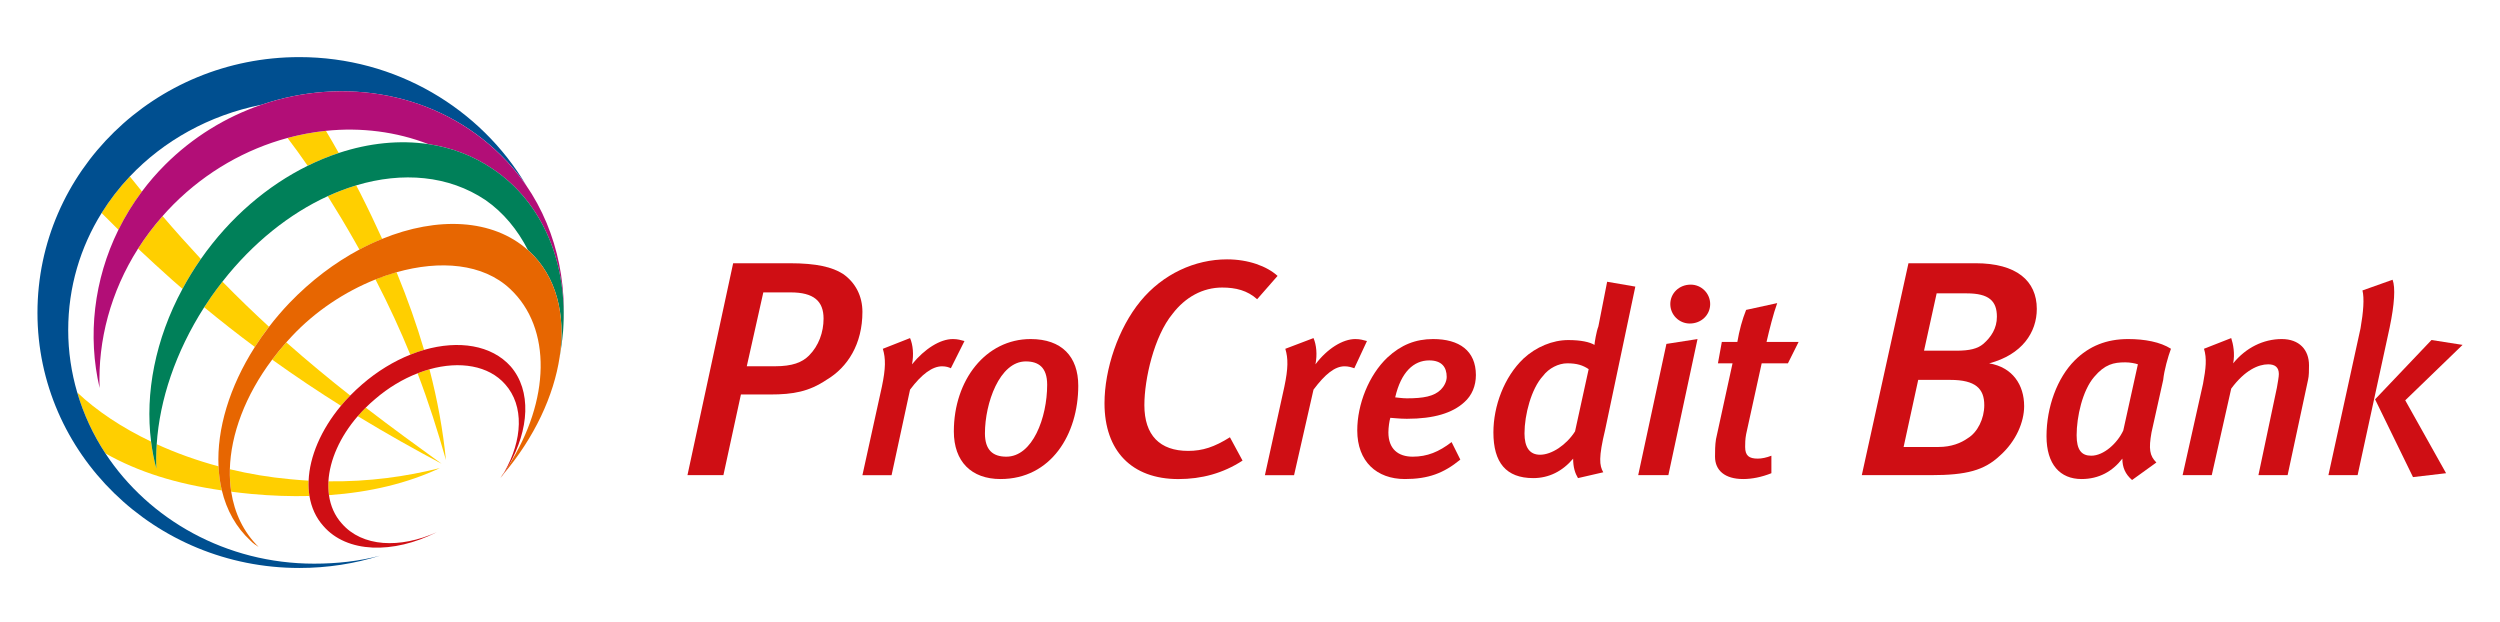
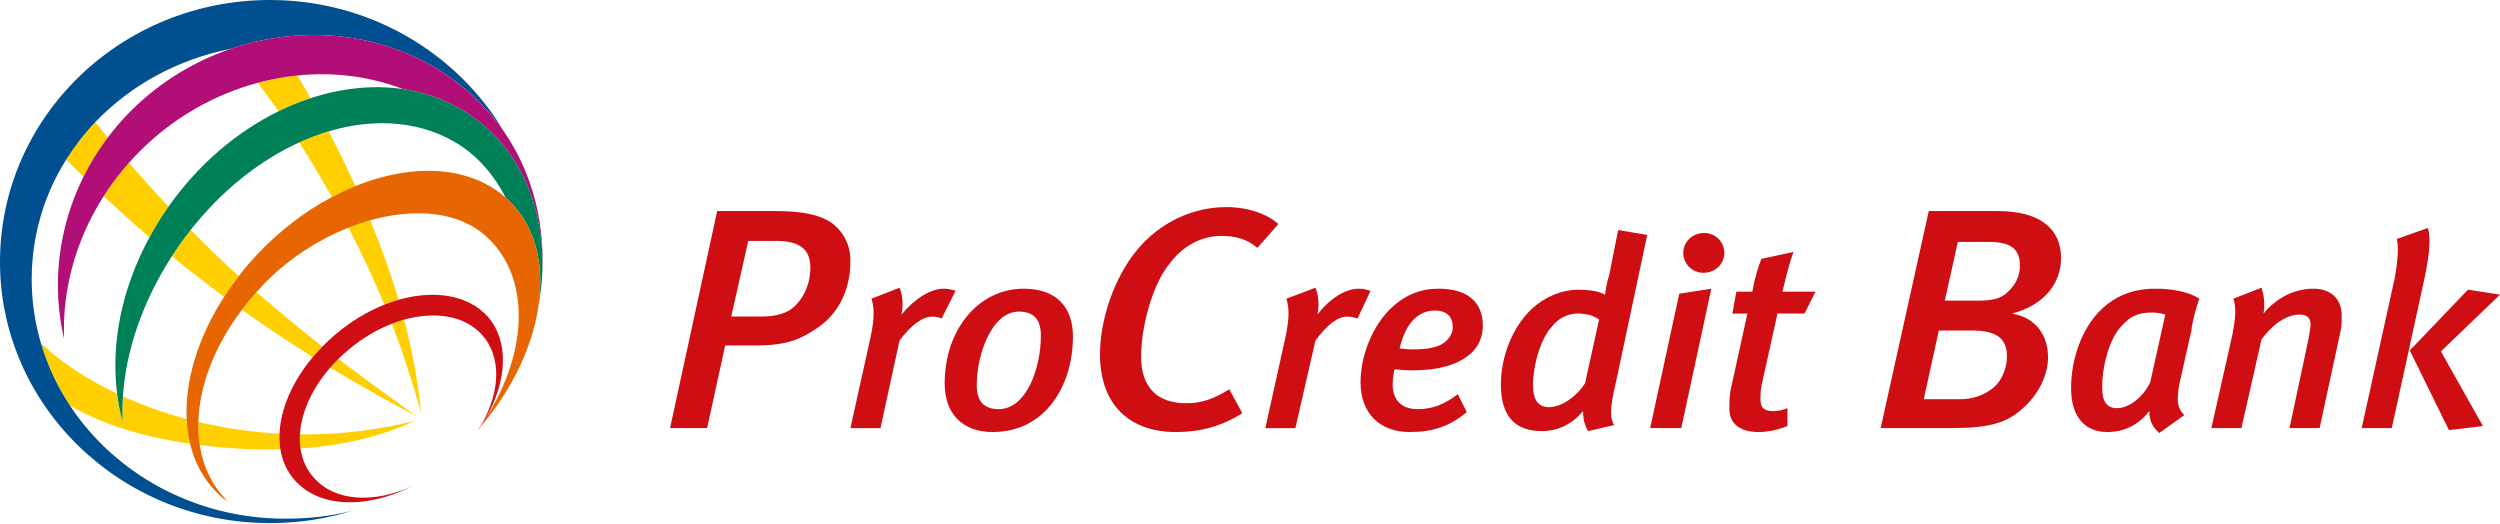
- <svg xmlns="http://www.w3.org/2000/svg" version="1.1" id="Layer_1" x="0px" y="0px" viewBox="0 0 644 160" style="enable-background:new 0 0 644 160;" xml:space="preserve">
-   <style type="text/css">
+ <svg xmlns="http://www.w3.org/2000/svg" version="1.1" id="Layer_1" x="0px" y="0px" viewBox="0 0 737.379 154.289" xml:space="preserve" width="737.379" height="154.289">
+   <defs id="defs111" />
+   <style type="text/css" id="style2">
	.st0{fill:none;}
	.st1{fill-rule:evenodd;clip-rule:evenodd;fill:#FFCF00;}
	.st2{fill-rule:evenodd;clip-rule:evenodd;fill:#004F90;}
	.st3{fill-rule:evenodd;clip-rule:evenodd;fill:#B20E77;}
	.st4{fill-rule:evenodd;clip-rule:evenodd;fill:#008059;}
	.st5{fill-rule:evenodd;clip-rule:evenodd;fill:#E76601;}
	.st6{fill-rule:evenodd;clip-rule:evenodd;fill:#CF0E14;}
	.st7{fill:#CF0E14;}
</style>
-   <g>
-     <path class="st0" d="M93.29,98.99c3.9-3.38,8.15-5.94,12.4-7.64c-2.51-6.19-5.45-12.58-8.97-19.38   c-7.88,3.15-15.52,8.21-21.53,14.63c-0.49,0.52-0.97,1.05-1.44,1.57c5.6,4.96,11.11,9.49,16.46,13.7   C91.18,100.9,92.2,99.93,93.29,98.99z" />
-     <path class="st0" d="M368.16,92.85c-4.01,0-7.26,3-8.76,9.52c0.25,0,1.75,0.25,3,0.25c4.26,0,7.01-0.5,8.77-2.25   c0.75-0.75,1.5-2,1.5-3.26C372.67,94.6,371.42,92.85,368.16,92.85z" />
-     <path class="st0" d="M125.04,51.53c-9.46-6.33-21.34-7.35-33.28-3.77c0.35,0.67,0.7,1.34,1.06,2.03c2.04,4.03,3.9,7.93,5.63,11.75   c14.24-5.8,28.49-5.18,37.56,2.91C133.34,59.2,129.67,54.74,125.04,51.53z" />
-     <path class="st0" d="M203.63,75.32h-7.01l-4.26,19.03h7.26c4.51,0,7.01-1,8.76-2.75c2.51-2.5,3.76-6.01,3.76-9.52   C212.15,77.57,209.64,75.32,203.63,75.32z" />
-     <path class="st0" d="M264.24,93.1c-6.76,0-10.52,10.77-10.52,18.53c0,4.26,2,6.01,5.51,6.01c6.76,0,10.52-10.02,10.52-18.53   C269.75,94.6,267.49,93.1,264.24,93.1z" />
-     <path class="st0" d="M79.49,123.81c0.26-6.17,3.16-13.09,8.33-19.28c-5.73-3.59-11.66-7.54-17.72-11.89   c-6.94,9.24-10.66,19.24-10.89,28.25c5,1.2,10.2,2.07,15.5,2.56C76.33,123.6,77.92,123.72,79.49,123.81z" />
-     <path class="st0" d="M131.55,94.39c5.41,6.27,4.8,16.24-0.53,25.55c10.66-16.71,11.27-35.41,0.37-45.56   c-6.96-6.54-18.02-7.44-29.23-4.27c2.86,6.97,5.2,13.61,7.08,20.01C118.13,87.57,126.62,88.86,131.55,94.39z" />
-     <path class="st0" d="M42.5,42.48c7.18-7.18,15.7-12.34,24.72-15.45c0-0.01-0.01-0.01-0.01-0.02c-13.31,2.68-25.05,9.25-33.76,18.45   c1.02,1.29,2.06,2.58,3.12,3.87C38.35,46.94,40.33,44.65,42.5,42.48z" />
-     <path class="st0" d="M110.39,37.13c-8.3-3.22-17.36-4.35-26.42-3.43c1.1,1.84,2.19,3.73,3.3,5.71   C95.04,36.85,102.95,36.02,110.39,37.13z" />
-     <path class="st0" d="M40.36,114.42c4.94,2.26,10.3,4.19,15.93,5.71c-0.44-9.55,2.8-20.48,9.36-30.75c-4.3-3.2-8.66-6.6-13.05-10.23   C45.21,90.7,41.12,103,40.36,114.42z" />
-     <path class="st0" d="M84.43,50.53C74.67,55,65.19,62.48,57.3,72.55c4.02,4.11,8.03,7.98,12,11.62c1.61-2.1,3.37-4.15,5.26-6.14   c5.55-5.77,11.71-10.39,18.02-13.76c-0.39-0.71-0.78-1.4-1.19-2.12C89.04,58.03,86.73,54.18,84.43,50.53z" />
-     <path class="st0" d="M79.26,42.7c-1.71-2.48-3.44-4.86-5.18-7.16c-10.63,2.87-20.85,8.58-29.36,17.1c-0.99,0.99-1.92,2-2.83,3.03   c3.15,3.68,6.45,7.36,9.86,11.04C59.27,55.94,68.95,47.78,79.26,42.7z" />
-     <path class="st0" d="M47,74.41c-0.92-0.8-1.84-1.58-2.76-2.4c-2.97-2.65-5.86-5.3-8.67-7.95c-7.05,11.09-10.37,23.66-9.9,35.89   c-3.13-13.4-1.48-27.89,4.84-40.74c-1.47-1.44-2.92-2.88-4.34-4.32c-5.46,8.78-8.6,19.06-8.6,30.14c0,5.56,0.82,10.94,2.31,16.06   c5.02,4.75,11.52,9.08,19.03,12.67C37.33,101.33,39.97,87.42,47,74.41z" />
-     <path class="st0" d="M539.45,97.11c-3,3.51-4.51,10.27-4.51,15.03c0,3.76,1.25,5.26,3.76,5.26c3.25,0,6.76-3.25,8.26-6.51   l3.76-17.03c-0.75-0.25-2-0.5-3.26-0.5C544.46,93.35,542.2,93.85,539.45,97.11z" />
-     <path class="st0" d="M506.64,75.57h-7.76l-3.25,14.77h8.26c3.51,0,5.51-0.5,7.01-1.75c2-1.75,3.51-4.01,3.51-7.01   C514.41,77.57,512.41,75.57,506.64,75.57z" />
-     <path class="st0" d="M502.39,97.86h-8.26l-3.76,17.28h9.02c3.25,0,5.76-1,7.51-2.26c2.5-1.5,4.25-5.01,4.25-8.51   C511.15,100.11,508.9,97.86,502.39,97.86z" />
-     <path class="st0" d="M397.46,96.86c-3,3.26-4.76,10.02-4.76,14.78c0,3.51,1.25,5.51,4.01,5.51c3,0,6.76-2.5,9.01-6.01l3.51-16.03   c-1.5-1-3-1.5-5.51-1.5C401.47,93.6,398.97,94.85,397.46,96.86z" />
-     <path class="st1" d="M40.36,114.42c-0.14,2.14-0.18,4.25-0.09,6.32c-0.61-2.26-1.06-4.6-1.36-6.99   c-7.51-3.58-14.01-7.92-19.03-12.67c1.64,5.61,4.11,10.89,7.28,15.72c8.54,4.81,18.17,7.81,29.99,9.53   c-0.48-1.98-0.76-4.06-0.86-6.2C50.66,118.61,45.3,116.68,40.36,114.42z" />
-     <path class="st1" d="M84.74,127.55c10.68-0.76,20.28-3.08,28.56-6.97c-8.75,2.19-18.25,3.53-28.7,3.41   C84.52,125.21,84.57,126.4,84.74,127.55z" />
-     <path class="st1" d="M79.49,123.81c-1.57-0.09-3.16-0.21-4.77-0.37c-5.31-0.48-10.5-1.36-15.5-2.56c-0.05,1.98,0.06,3.92,0.35,5.78   c1.68,0.22,3.39,0.41,5.16,0.58c5.18,0.48,10.18,0.65,14.99,0.53C79.5,126.5,79.43,125.17,79.49,123.81z" />
-     <path class="st1" d="M30.51,59.2c1.69-3.43,3.71-6.73,6.06-9.87c-1.06-1.29-2.1-2.58-3.12-3.87c-2.74,2.89-5.18,6.04-7.27,9.42   C27.59,56.32,29.04,57.76,30.51,59.2z" />
-     <path class="st1" d="M47,74.41c1.4-2.59,2.95-5.14,4.7-7.64c0.01-0.02,0.03-0.04,0.04-0.06c-3.41-3.67-6.71-7.36-9.86-11.04   c-2.36,2.67-4.47,5.48-6.31,8.38c2.82,2.65,5.7,5.3,8.67,7.95C45.16,72.82,46.08,73.61,47,74.41z" />
-     <path class="st1" d="M57.3,72.55c-0.99,1.26-1.96,2.55-2.9,3.9c-0.62,0.89-1.22,1.8-1.8,2.7c4.39,3.63,8.75,7.03,13.05,10.23   c1.12-1.76,2.33-3.5,3.65-5.2C65.33,80.53,61.32,76.66,57.3,72.55z" />
-     <path class="st1" d="M90.21,101.89c-5.35-4.21-10.86-8.75-16.46-13.7c-1.3,1.46-2.51,2.95-3.64,4.45   c6.06,4.35,11.99,8.29,17.72,11.89C88.57,103.63,89.37,102.75,90.21,101.89z" />
-     <path class="st1" d="M113.77,119.47c-6.13-4.43-12.7-9.2-19.56-14.47c-0.73,0.72-1.41,1.45-2.06,2.2   C99.81,111.86,107.08,115.91,113.77,119.47z" />
-     <path class="st1" d="M67.36,26.98c-0.05,0.01-0.11,0.02-0.16,0.03c0,0.01,0.01,0.01,0.01,0.02C67.26,27.01,67.31,26.99,67.36,26.98   z" />
-     <path class="st1" d="M109.24,90.13c-1.88-6.4-4.22-13.04-7.08-20.01c-1.82,0.51-3.63,1.13-5.44,1.86   c3.52,6.8,6.45,13.19,8.97,19.38C106.88,90.88,108.06,90.47,109.24,90.13z" />
-     <path class="st1" d="M91.76,47.76c-2.45,0.73-4.9,1.66-7.33,2.78c2.3,3.65,4.61,7.5,6.96,11.63c0.41,0.72,0.79,1.41,1.19,2.12   c1.95-1.04,3.91-1.95,5.87-2.75c-1.73-3.81-3.59-7.72-5.63-11.75C92.46,49.09,92.11,48.42,91.76,47.76z" />
-     <path class="st1" d="M87.26,39.41c-1.11-1.98-2.2-3.87-3.3-5.71c-3.31,0.34-6.62,0.96-9.89,1.84c1.75,2.3,3.47,4.68,5.18,7.16   C81.89,41.4,84.57,40.3,87.26,39.41z" />
-     <path class="st1" d="M114.88,118.52c-0.76-7.58-2.14-15.31-4.25-23.39c-1.02,0.28-2.04,0.64-3.06,1.04   C110.44,103.71,112.76,111.03,114.88,118.52z" />
-     <path class="st2" d="M17.57,85.02c0-11.09,3.14-21.36,8.6-30.14c2.1-3.37,4.53-6.53,7.27-9.42c8.71-9.2,20.44-15.77,33.76-18.45   c0.05-0.01,0.11-0.02,0.16-0.03c21.24-7.27,45.3-3.16,61.65,12.97c2.44,2.39,4.59,4.96,6.47,7.68   c-11.7-19.67-33.5-32.92-58.37-32.92c-37.3,0-67.46,29.53-67.46,65.88c0,36.19,30.16,65.72,67.46,65.72   c7.3,0,14.29-1.11,20.79-3.17c-5.4,1.43-11.11,2.06-16.98,2.06c-22.65,0-42.55-11.36-53.75-28.38c-3.18-4.83-5.64-10.11-7.28-15.72   C18.39,95.97,17.57,90.59,17.57,85.02z" />
-     <path class="st3" d="M67.36,26.98c-0.05,0.02-0.1,0.03-0.15,0.05c-9.02,3.11-17.53,8.27-24.72,15.45   c-2.17,2.17-4.14,4.46-5.93,6.85c-2.35,3.14-4.37,6.45-6.06,9.87c-6.33,12.85-7.98,27.35-4.84,40.74   c-0.47-12.23,2.85-24.8,9.9-35.89c1.85-2.91,3.95-5.71,6.31-8.38c0.91-1.03,1.85-2.04,2.83-3.03c8.52-8.52,18.74-14.23,29.36-17.1   c3.27-0.88,6.58-1.5,9.89-1.84c9.06-0.93,18.12,0.21,26.42,3.43c5.86,0.87,11.42,2.94,16.4,6.3c13.18,8.73,19.53,24.61,18.26,41.91   c0,0-0.25,2.56-0.57,4.77c2.32-14.74-0.46-30.11-9-42.48c-1.88-2.72-4.03-5.29-6.47-7.68C112.66,23.81,88.6,19.7,67.36,26.98z" />
-     <path class="st4" d="M126.79,43.43c-4.98-3.36-10.54-5.43-16.4-6.3c-7.44-1.11-15.35-0.29-23.12,2.28c-2.69,0.89-5.37,1.99-8,3.29   c-10.31,5.08-19.99,13.24-27.52,24.01c-0.01,0.02-0.03,0.04-0.04,0.06c-1.75,2.5-3.3,5.05-4.7,7.64   c-7.03,13.01-9.67,26.92-8.09,39.34c0.3,2.39,0.75,4.73,1.36,6.99c-0.09-2.07-0.06-4.18,0.09-6.32C41.12,103,45.21,90.7,52.6,79.15   c0.58-0.91,1.18-1.81,1.8-2.7c0.94-1.34,1.91-2.64,2.9-3.9C65.19,62.48,74.67,55,84.43,50.53c2.43-1.11,4.89-2.04,7.33-2.78   c11.94-3.58,23.82-2.56,33.28,3.77c4.63,3.21,8.3,7.67,10.97,12.91c0.1,0.09,0.21,0.17,0.3,0.26c7.01,6.44,9.49,16.36,7.87,27.22   c0.1-0.52,0.2-1.15,0.3-1.82c0.32-2.2,0.57-4.77,0.57-4.77C146.31,68.04,139.96,52.16,126.79,43.43z" />
-     <path class="st5" d="M128.85,123.12c0.18-0.21,0.36-0.43,0.54-0.64c0.18-0.29,0.36-0.58,0.52-0.87   C129.57,122.12,129.22,122.62,128.85,123.12z" />
-     <path class="st5" d="M136.31,64.7c-0.1-0.09-0.2-0.17-0.3-0.26c-9.07-8.1-23.32-8.72-37.56-2.91c-1.96,0.8-3.92,1.71-5.87,2.75   c-6.31,3.37-12.46,7.98-18.02,13.76c-1.9,1.99-3.65,4.04-5.26,6.14c-1.31,1.71-2.53,3.45-3.65,5.2   c-6.56,10.27-9.81,21.2-9.36,30.75c0.1,2.15,0.39,4.22,0.86,6.2c1.21,5.06,3.65,9.51,7.41,12.98c0.63,0.63,1.27,1.11,2.06,1.59   c-3.89-3.84-6.22-8.74-7.06-14.23c-0.29-1.87-0.4-3.8-0.35-5.78c0.24-9,3.96-19.01,10.89-28.25c1.13-1.51,2.34-2.99,3.64-4.45   c0.47-0.53,0.95-1.05,1.44-1.57c6-6.42,13.64-11.48,21.53-14.63c1.81-0.72,3.63-1.34,5.44-1.86c11.21-3.17,22.26-2.27,29.23,4.27   c10.89,10.15,10.28,28.84-0.37,45.56c-0.45,0.78-0.93,1.55-1.44,2.32c8.13-9.59,13.1-20.36,14.6-30.34   C145.8,81.07,143.33,71.15,136.31,64.7z" />
-     <path class="st6" d="M131.55,94.39c-4.93-5.52-13.42-6.82-22.3-4.26c-1.18,0.34-2.37,0.75-3.55,1.23c-4.25,1.7-8.5,4.26-12.4,7.64   c-1.09,0.93-2.11,1.9-3.08,2.89c-0.84,0.86-1.64,1.74-2.39,2.64c-5.17,6.2-8.08,13.12-8.33,19.28c-0.06,1.37,0.01,2.7,0.22,3.97   c0.47,2.92,1.65,5.56,3.58,7.72c6.04,6.98,17.94,7.3,29.21,1.59c-9.52,4.29-19.21,3.81-24.45-2.22c-1.84-2.04-2.92-4.55-3.32-7.32   c-0.16-1.15-0.21-2.34-0.14-3.56c0.32-5.44,2.95-11.47,7.56-16.79c0.65-0.75,1.34-1.48,2.06-2.2c0.76-0.75,1.56-1.49,2.41-2.2   c3.44-2.97,7.2-5.18,10.95-6.64c1.02-0.4,2.04-0.75,3.06-1.04c7.81-2.18,15.24-0.97,19.49,3.87c4.94,5.54,4.51,14.32-0.21,22.62   c-0.17,0.29-0.35,0.58-0.52,0.87c-0.13,0.21-0.25,0.43-0.38,0.64c0.2-0.28,0.38-0.57,0.57-0.86c0.51-0.77,0.99-1.54,1.44-2.32   C136.35,110.62,136.96,100.65,131.55,94.39z" />
-     <path class="st6" d="M217.16,70.56c-2.75-1.75-6.76-2.75-13.77-2.75h-14.53l-11.77,54.59h9.26l4.51-20.78h7.51   c6.01,0,10.02-0.75,14.52-3.76c5.51-3.26,9.27-9.27,9.27-17.53C222.16,76.32,220.41,72.82,217.16,70.56z M208.39,91.6   c-1.75,1.75-4.26,2.75-8.76,2.75h-7.26l4.26-19.03h7.01c6.01,0,8.51,2.25,8.51,6.76C212.15,85.59,210.9,89.09,208.39,91.6z" />
-     <path class="st6" d="M245.45,87.34c-3.26,0-7.26,2.5-10.52,6.51c0.5-2.5,0.25-5.01-0.5-6.76l-7.01,2.76   c0.75,2.5,0.75,5.01-0.25,9.77l-5.01,22.79h7.51l4.76-22.04c3.01-4.01,5.76-6.01,8.26-6.01c1,0,1.75,0.25,2.25,0.5l3.51-7.01   C247.46,87.59,246.71,87.34,245.45,87.34z" />
-     <path class="st6" d="M265.49,87.34c-11.52,0-19.78,10.52-19.78,23.79c0,7.76,4.51,12.27,12.02,12.27   c13.02,0,20.03-11.52,20.03-24.04C277.76,91.85,273.5,87.34,265.49,87.34z M259.23,117.64c-3.51,0-5.51-1.75-5.51-6.01   c0-7.76,3.76-18.53,10.52-18.53c3.26,0,5.51,1.5,5.51,6.01C269.75,107.63,265.99,117.64,259.23,117.64z" />
-     <path class="st6" d="M314.82,74.07c3.51,0,6.51,0.75,9.02,3.01l5.26-6.01c-2.76-2.5-7.52-4.26-13.02-4.26   c-8.26,0-16.53,3.76-22.29,10.77c-5.76,7.01-9.27,17.53-9.27,26.3c0,12.27,7.01,19.53,19.03,19.53c6.01,0,11.52-1.5,16.53-4.76   l-3.25-6.01c-4.01,2.51-7.01,3.51-10.77,3.51c-7.26,0-11.27-4.01-11.27-11.77c0-6.76,2.51-17.78,7.26-23.54   C305.31,76.57,309.81,74.07,314.82,74.07z" />
-     <path class="st6" d="M349.13,87.34c-3.26,0-7.26,2.5-10.27,6.51c0.5-2.5,0.25-5.01-0.5-6.76l-7.26,2.76   c0.75,2.5,0.75,5.01-0.25,9.77l-5.01,22.79h7.51l5.01-22.04c3-4.01,5.51-6.01,8.01-6.01c1,0,1.75,0.25,2.5,0.5l3.26-7.01   C351.13,87.59,350.38,87.34,349.13,87.34z" />
-     <path class="st6" d="M369.16,87.34c-4.51,0-8.26,1.5-11.77,4.76c-4.76,4.51-7.76,12.02-7.76,18.78c0,8.01,5.01,12.52,12.27,12.52   c6.01,0,10.02-1.5,14.28-5.01l-2.25-4.51c-3.26,2.51-6.26,3.76-10.02,3.76c-3.76,0-6.26-2-6.26-6.26c0-1.25,0.25-3,0.5-3.75   c0.5,0,2.25,0.25,4.26,0.25c7.01,0,11.77-1.5,14.78-4.26c2-1.75,3-4.26,3-7.01C380.18,90.35,375.92,87.34,369.16,87.34z    M371.17,100.36c-1.75,1.75-4.51,2.25-8.77,2.25c-1.25,0-2.75-0.25-3-0.25c1.5-6.51,4.76-9.52,8.76-9.52   c3.25,0,4.51,1.75,4.51,4.26C372.67,98.36,371.92,99.61,371.17,100.36z" />
-     <path class="st6" d="M411.74,84.09c-0.5,1.25-1,4.26-1,4.76c-1.25-0.75-3.51-1.25-6.76-1.25c-4.01,0-8.27,1.75-11.52,4.76   c-5.01,4.76-7.76,12.27-7.76,19.03c0,7.76,3.26,11.77,10.27,11.77c4.01,0,7.51-1.75,10.27-5.01c0,2.25,0.5,3.75,1.25,5.01l6.51-1.5   c-1-1.75-1.25-3.76,0.5-11.02l7.76-36.81l-7.26-1.25L411.74,84.09z M405.73,111.13c-2.25,3.51-6.01,6.01-9.01,6.01   c-2.76,0-4.01-2-4.01-5.51c0-4.76,1.75-11.52,4.76-14.78c1.5-2,4.01-3.26,6.26-3.26c2.51,0,4.01,0.5,5.51,1.5L405.73,111.13z" />
-     <polygon class="st7" points="422,122.4 429.77,122.4 437.28,87.34 429.27,88.59  " />
-     <path class="st7" d="M435.53,73.32c-3.01,0-5.26,2.25-5.26,5.01c0,2.76,2.25,5.01,5.01,5.01c3.01,0,5.26-2.25,5.26-5.01   C440.54,75.57,438.28,73.32,435.53,73.32z" />
-     <path class="st6" d="M457.81,78.08l-8.01,1.75c-1,2.5-1.75,5.26-2.26,8.26h-4l-1,5.51h3.76l-4.26,19.53   c-0.25,1.5-0.25,3.26-0.25,4.51c0,3.51,2.5,5.76,7.26,5.76c2.26,0,4.76-0.5,7.26-1.5v-4.51c-1.25,0.5-2.51,0.75-3.51,0.75   c-2.25,0-3.25-0.75-3.25-3.01c0-0.75,0-2,0.25-3.26l4.01-18.28h6.76l2.75-5.51h-8.26C455.81,84.84,456.81,80.83,457.81,78.08z" />
-     <path class="st6" d="M524.68,79.58c0-7.26-5.26-11.77-15.78-11.77h-17.28L479.6,122.4h17.78c9.26,0,13.77-1.25,17.78-5.01   c4.25-3.76,6.26-8.76,6.26-12.77c0-5.51-3.01-10.02-9.01-11.02C520.92,91.35,524.68,85.59,524.68,79.58z M506.9,112.88   c-1.75,1.25-4.26,2.26-7.51,2.26h-9.02l3.76-17.28h8.26c6.51,0,8.76,2.25,8.76,6.51C511.15,107.88,509.4,111.38,506.9,112.88z    M510.9,88.59c-1.5,1.25-3.51,1.75-7.01,1.75h-8.26l3.25-14.77h7.76c5.76,0,7.76,2,7.76,6.01C514.41,84.59,512.9,86.84,510.9,88.59   z" />
-     <path class="st6" d="M534.44,92.85c-4.51,4.51-7.26,12.02-7.26,19.53c0,7.26,3.51,11.02,9.02,11.02c4.51,0,8.01-2,10.52-5.26   c0,2.25,0.75,4,2.5,5.51l6.26-4.51c-1.76-1.75-2-3.51-1.25-7.76l3.01-13.52c0.25-2.5,1.25-6.01,2-8.02   c-2.75-1.75-6.76-2.5-11.02-2.5C542.71,87.34,538.2,89.09,534.44,92.85z M546.96,110.88c-1.5,3.26-5.01,6.51-8.26,6.51   c-2.51,0-3.76-1.5-3.76-5.26c0-4.76,1.5-11.52,4.51-15.03c2.75-3.25,5.01-3.76,8.01-3.76c1.26,0,2.51,0.25,3.26,0.5L546.96,110.88z   " />
-     <path class="st6" d="M587.78,87.34c-4.76,0-9.27,2.25-12.52,6.26c0.5-2.5,0-5.01-0.5-6.51l-7.01,2.75c0.76,2.5,0.5,5.01-0.25,9.02   l-5.26,23.54h7.51l5.01-22.29c3.51-4.76,7.01-6.26,9.52-6.26c1.75,0,2.75,0.75,2.75,2.5c0,0.75-0.25,2-0.5,3.51l-4.76,22.54h7.52   l5.26-24.54c0.25-1,0.25-2.5,0.25-3.76C594.8,90.1,592.29,87.34,587.78,87.34z" />
-     <polygon class="st7" points="634.36,88.84 626.35,87.59 611.82,102.87 621.59,122.9 630.11,121.9 619.59,103.12  " />
-     <path class="st7" d="M616.33,72.06l-7.76,2.76c0.5,2,0.25,5.51-0.5,9.77l-8.27,37.81h7.52l8.26-38.06   C616.83,78.32,617.08,74.07,616.33,72.06z" />
+   <g id="g106" transform="matrix(1.180354,0,0,1.172412,-11.39041,-17.24618)">
+     <path class="st0" d="m 93.29,98.99 c 3.9,-3.38 8.15,-5.94 12.4,-7.64 -2.51,-6.19 -5.45,-12.58 -8.97,-19.38 -7.88,3.15 -15.52,8.21 -21.53,14.63 -0.49,0.52 -0.97,1.05 -1.44,1.57 5.6,4.96 11.11,9.49 16.46,13.7 0.97,-0.97 1.99,-1.94 3.08,-2.88 z" id="path4" />
+     <path class="st0" d="m 368.16,92.85 c -4.01,0 -7.26,3 -8.76,9.52 0.25,0 1.75,0.25 3,0.25 4.26,0 7.01,-0.5 8.77,-2.25 0.75,-0.75 1.5,-2 1.5,-3.26 0,-2.51 -1.25,-4.26 -4.51,-4.26 z" id="path6" />
+     <path class="st0" d="m 125.04,51.53 c -9.46,-6.33 -21.34,-7.35 -33.28,-3.77 0.35,0.67 0.7,1.34 1.06,2.03 2.04,4.03 3.9,7.93 5.63,11.75 14.24,-5.8 28.49,-5.18 37.56,2.91 -2.67,-5.25 -6.34,-9.71 -10.97,-12.92 z" id="path8" />
+     <path class="st0" d="m 203.63,75.32 h -7.01 l -4.26,19.03 h 7.26 c 4.51,0 7.01,-1 8.76,-2.75 2.51,-2.5 3.76,-6.01 3.76,-9.52 0.01,-4.51 -2.5,-6.76 -8.51,-6.76 z" id="path10" />
+     <path class="st0" d="m 264.24,93.1 c -6.76,0 -10.52,10.77 -10.52,18.53 0,4.26 2,6.01 5.51,6.01 6.76,0 10.52,-10.02 10.52,-18.53 0,-4.51 -2.26,-6.01 -5.51,-6.01 z" id="path12" />
+     <path class="st0" d="m 79.49,123.81 c 0.26,-6.17 3.16,-13.09 8.33,-19.28 -5.73,-3.59 -11.66,-7.54 -17.72,-11.89 -6.94,9.24 -10.66,19.24 -10.89,28.25 5,1.2 10.2,2.07 15.5,2.56 1.62,0.15 3.21,0.27 4.78,0.36 z" id="path14" />
+     <path class="st0" d="m 131.55,94.39 c 5.41,6.27 4.8,16.24 -0.53,25.55 10.66,-16.71 11.27,-35.41 0.37,-45.56 -6.96,-6.54 -18.02,-7.44 -29.23,-4.27 2.86,6.97 5.2,13.61 7.08,20.01 8.89,-2.55 17.38,-1.26 22.31,4.27 z" id="path16" />
+     <path class="st0" d="m 42.5,42.48 c 7.18,-7.18 15.7,-12.34 24.72,-15.45 0,-0.01 -0.01,-0.01 -0.01,-0.02 -13.31,2.68 -25.05,9.25 -33.76,18.45 1.02,1.29 2.06,2.58 3.12,3.87 1.78,-2.39 3.76,-4.68 5.93,-6.85 z" id="path18" />
+     <path class="st0" d="m 110.39,37.13 c -8.3,-3.22 -17.36,-4.35 -26.42,-3.43 1.1,1.84 2.19,3.73 3.3,5.71 7.77,-2.56 15.68,-3.39 23.12,-2.28 z" id="path20" />
+     <path class="st0" d="m 40.36,114.42 c 4.94,2.26 10.3,4.19 15.93,5.71 -0.44,-9.55 2.8,-20.48 9.36,-30.75 C 61.35,86.18 56.99,82.78 52.6,79.15 45.21,90.7 41.12,103 40.36,114.42 Z" id="path22" />
+     <path class="st0" d="M 84.43,50.53 C 74.67,55 65.19,62.48 57.3,72.55 c 4.02,4.11 8.03,7.98 12,11.62 1.61,-2.1 3.37,-4.15 5.26,-6.14 5.55,-5.77 11.71,-10.39 18.02,-13.76 -0.39,-0.71 -0.78,-1.4 -1.19,-2.12 -2.35,-4.12 -4.66,-7.97 -6.96,-11.62 z" id="path24" />
+     <path class="st0" d="m 79.26,42.7 c -1.71,-2.48 -3.44,-4.86 -5.18,-7.16 -10.63,2.87 -20.85,8.58 -29.36,17.1 -0.99,0.99 -1.92,2 -2.83,3.03 3.15,3.68 6.45,7.36 9.86,11.04 7.52,-10.77 17.2,-18.93 27.51,-24.01 z" id="path26" />
+     <path class="st0" d="m 47,74.41 c -0.92,-0.8 -1.84,-1.58 -2.76,-2.4 -2.97,-2.65 -5.86,-5.3 -8.67,-7.95 -7.05,11.09 -10.37,23.66 -9.9,35.89 -3.13,-13.4 -1.48,-27.89 4.84,-40.74 -1.47,-1.44 -2.92,-2.88 -4.34,-4.32 -5.46,8.78 -8.6,19.06 -8.6,30.14 0,5.56 0.82,10.94 2.31,16.06 5.02,4.75 11.52,9.08 19.03,12.67 C 37.33,101.33 39.97,87.42 47,74.41 Z" id="path28" />
+     <path class="st0" d="m 539.45,97.11 c -3,3.51 -4.51,10.27 -4.51,15.03 0,3.76 1.25,5.26 3.76,5.26 3.25,0 6.76,-3.25 8.26,-6.51 l 3.76,-17.03 c -0.75,-0.25 -2,-0.5 -3.26,-0.5 -3,-0.01 -5.26,0.49 -8.01,3.75 z" id="path30" />
+     <path class="st0" d="m 506.64,75.57 h -7.76 l -3.25,14.77 h 8.26 c 3.51,0 5.51,-0.5 7.01,-1.75 2,-1.75 3.51,-4.01 3.51,-7.01 0,-4.01 -2,-6.01 -7.77,-6.01 z" id="path32" />
+     <path class="st0" d="m 502.39,97.86 h -8.26 l -3.76,17.28 h 9.02 c 3.25,0 5.76,-1 7.51,-2.26 2.5,-1.5 4.25,-5.01 4.25,-8.51 0,-4.26 -2.25,-6.51 -8.76,-6.51 z" id="path34" />
+     <path class="st0" d="m 397.46,96.86 c -3,3.26 -4.76,10.02 -4.76,14.78 0,3.51 1.25,5.51 4.01,5.51 3,0 6.76,-2.5 9.01,-6.01 l 3.51,-16.03 c -1.5,-1 -3,-1.5 -5.51,-1.5 -2.25,-0.01 -4.75,1.24 -6.26,3.25 z" id="path36" />
+     <path class="st1" d="m 40.36,114.42 c -0.14,2.14 -0.18,4.25 -0.09,6.32 -0.61,-2.26 -1.06,-4.6 -1.36,-6.99 -7.51,-3.58 -14.01,-7.92 -19.03,-12.67 1.64,5.61 4.11,10.89 7.28,15.72 8.54,4.81 18.17,7.81 29.99,9.53 -0.48,-1.98 -0.76,-4.06 -0.86,-6.2 -5.63,-1.52 -10.99,-3.45 -15.93,-5.71 z" id="path38" />
+     <path class="st1" d="m 84.74,127.55 c 10.68,-0.76 20.28,-3.08 28.56,-6.97 -8.75,2.19 -18.25,3.53 -28.7,3.41 -0.08,1.22 -0.03,2.41 0.14,3.56 z" id="path40" />
+     <path class="st1" d="m 79.49,123.81 c -1.57,-0.09 -3.16,-0.21 -4.77,-0.37 -5.31,-0.48 -10.5,-1.36 -15.5,-2.56 -0.05,1.98 0.06,3.92 0.35,5.78 1.68,0.22 3.39,0.41 5.16,0.58 5.18,0.48 10.18,0.65 14.99,0.53 -0.22,-1.27 -0.29,-2.6 -0.23,-3.96 z" id="path42" />
+     <path class="st1" d="m 30.51,59.2 c 1.69,-3.43 3.71,-6.73 6.06,-9.87 -1.06,-1.29 -2.1,-2.58 -3.12,-3.87 -2.74,2.89 -5.18,6.04 -7.27,9.42 1.41,1.44 2.86,2.88 4.33,4.32 z" id="path44" />
+     <path class="st1" d="m 47,74.41 c 1.4,-2.59 2.95,-5.14 4.7,-7.64 0.01,-0.02 0.03,-0.04 0.04,-0.06 -3.41,-3.67 -6.71,-7.36 -9.86,-11.04 -2.36,2.67 -4.47,5.48 -6.31,8.38 2.82,2.65 5.7,5.3 8.67,7.95 0.92,0.82 1.84,1.61 2.76,2.41 z" id="path46" />
+     <path class="st1" d="m 57.3,72.55 c -0.99,1.26 -1.96,2.55 -2.9,3.9 -0.62,0.89 -1.22,1.8 -1.8,2.7 4.39,3.63 8.75,7.03 13.05,10.23 1.12,-1.76 2.33,-3.5 3.65,-5.2 -3.97,-3.65 -7.98,-7.52 -12,-11.63 z" id="path48" />
+     <path class="st1" d="m 90.21,101.89 c -5.35,-4.21 -10.86,-8.75 -16.46,-13.7 -1.3,1.46 -2.51,2.95 -3.64,4.45 6.06,4.35 11.99,8.29 17.72,11.89 0.74,-0.9 1.54,-1.78 2.38,-2.64 z" id="path50" />
+     <path class="st1" d="m 113.77,119.47 c -6.13,-4.43 -12.7,-9.2 -19.56,-14.47 -0.73,0.72 -1.41,1.45 -2.06,2.2 7.66,4.66 14.93,8.71 21.62,12.27 z" id="path52" />
+     <path class="st1" d="m 67.36,26.98 c -0.05,0.01 -0.11,0.02 -0.16,0.03 0,0.01 0.01,0.01 0.01,0.02 0.05,-0.02 0.1,-0.04 0.15,-0.05 z" id="path54" />
+     <path class="st1" d="m 109.24,90.13 c -1.88,-6.4 -4.22,-13.04 -7.08,-20.01 -1.82,0.51 -3.63,1.13 -5.44,1.86 3.52,6.8 6.45,13.19 8.97,19.38 1.19,-0.48 2.37,-0.89 3.55,-1.23 z" id="path56" />
+     <path class="st1" d="m 91.76,47.76 c -2.45,0.73 -4.9,1.66 -7.33,2.78 2.3,3.65 4.61,7.5 6.96,11.63 0.41,0.72 0.79,1.41 1.19,2.12 1.95,-1.04 3.91,-1.95 5.87,-2.75 -1.73,-3.81 -3.59,-7.72 -5.63,-11.75 -0.36,-0.7 -0.71,-1.37 -1.06,-2.03 z" id="path58" />
+     <path class="st1" d="m 87.26,39.41 c -1.11,-1.98 -2.2,-3.87 -3.3,-5.71 -3.31,0.34 -6.62,0.96 -9.89,1.84 1.75,2.3 3.47,4.68 5.18,7.16 2.64,-1.3 5.32,-2.4 8.01,-3.29 z" id="path60" />
+     <path class="st1" d="m 114.88,118.52 c -0.76,-7.58 -2.14,-15.31 -4.25,-23.39 -1.02,0.28 -2.04,0.64 -3.06,1.04 2.87,7.54 5.19,14.86 7.31,22.35 z" id="path62" />
+     <path class="st2" d="m 17.57,85.02 c 0,-11.09 3.14,-21.36 8.6,-30.14 2.1,-3.37 4.53,-6.53 7.27,-9.42 8.71,-9.2 20.44,-15.77 33.76,-18.45 0.05,-0.01 0.11,-0.02 0.16,-0.03 21.24,-7.27 45.3,-3.16 61.65,12.97 2.44,2.39 4.59,4.96 6.47,7.68 -11.7,-19.67 -33.5,-32.92 -58.37,-32.92 -37.3,0 -67.46,29.53 -67.46,65.88 0,36.19 30.16,65.72 67.46,65.72 7.3,0 14.29,-1.11 20.79,-3.17 -5.4,1.43 -11.11,2.06 -16.98,2.06 -22.65,0 -42.55,-11.36 -53.75,-28.38 -3.18,-4.83 -5.64,-10.11 -7.28,-15.72 -1.5,-5.13 -2.32,-10.51 -2.32,-16.08 z" id="path64" />
+     <path class="st3" d="m 67.36,26.98 c -0.05,0.02 -0.1,0.03 -0.15,0.05 -9.02,3.11 -17.53,8.27 -24.72,15.45 -2.17,2.17 -4.14,4.46 -5.93,6.85 -2.35,3.14 -4.37,6.45 -6.06,9.87 -6.33,12.85 -7.98,27.35 -4.84,40.74 -0.47,-12.23 2.85,-24.8 9.9,-35.89 1.85,-2.91 3.95,-5.71 6.31,-8.38 0.91,-1.03 1.85,-2.04 2.83,-3.03 8.52,-8.52 18.74,-14.23 29.36,-17.1 3.27,-0.88 6.58,-1.5 9.89,-1.84 9.06,-0.93 18.12,0.21 26.42,3.43 5.86,0.87 11.42,2.94 16.4,6.3 13.18,8.73 19.53,24.61 18.26,41.91 0,0 -0.25,2.56 -0.57,4.77 2.32,-14.74 -0.46,-30.11 -9,-42.48 -1.88,-2.72 -4.03,-5.29 -6.47,-7.68 C 112.66,23.81 88.6,19.7 67.36,26.98 Z" id="path66" />
+     <path class="st4" d="m 126.79,43.43 c -4.98,-3.36 -10.54,-5.43 -16.4,-6.3 -7.44,-1.11 -15.35,-0.29 -23.12,2.28 -2.69,0.89 -5.37,1.99 -8,3.29 -10.31,5.08 -19.99,13.24 -27.52,24.01 -0.01,0.02 -0.03,0.04 -0.04,0.06 -1.75,2.5 -3.3,5.05 -4.7,7.64 -7.03,13.01 -9.67,26.92 -8.09,39.34 0.3,2.39 0.75,4.73 1.36,6.99 -0.09,-2.07 -0.06,-4.18 0.09,-6.32 C 41.12,103 45.21,90.7 52.6,79.15 c 0.58,-0.91 1.18,-1.81 1.8,-2.7 0.94,-1.34 1.91,-2.64 2.9,-3.9 C 65.19,62.48 74.67,55 84.43,50.53 c 2.43,-1.11 4.89,-2.04 7.33,-2.78 11.94,-3.58 23.82,-2.56 33.28,3.77 4.63,3.21 8.3,7.67 10.97,12.91 0.1,0.09 0.21,0.17 0.3,0.26 7.01,6.44 9.49,16.36 7.87,27.22 0.1,-0.52 0.2,-1.15 0.3,-1.82 0.32,-2.2 0.57,-4.77 0.57,-4.77 1.26,-17.28 -5.09,-33.16 -18.26,-41.89 z" id="path68" />
+     <path class="st5" d="m 128.85,123.12 c 0.18,-0.21 0.36,-0.43 0.54,-0.64 0.18,-0.29 0.36,-0.58 0.52,-0.87 -0.34,0.51 -0.69,1.01 -1.06,1.51 z" id="path70" />
+     <path class="st5" d="m 136.31,64.7 c -0.1,-0.09 -0.2,-0.17 -0.3,-0.26 -9.07,-8.1 -23.32,-8.72 -37.56,-2.91 -1.96,0.8 -3.92,1.71 -5.87,2.75 -6.31,3.37 -12.46,7.98 -18.02,13.76 -1.9,1.99 -3.65,4.04 -5.26,6.14 -1.31,1.71 -2.53,3.45 -3.65,5.2 -6.56,10.27 -9.81,21.2 -9.36,30.75 0.1,2.15 0.39,4.22 0.86,6.2 1.21,5.06 3.65,9.51 7.41,12.98 0.63,0.63 1.27,1.11 2.06,1.59 -3.89,-3.84 -6.22,-8.74 -7.06,-14.23 -0.29,-1.87 -0.4,-3.8 -0.35,-5.78 0.24,-9 3.96,-19.01 10.89,-28.25 1.13,-1.51 2.34,-2.99 3.64,-4.45 0.47,-0.53 0.95,-1.05 1.44,-1.57 6,-6.42 13.64,-11.48 21.53,-14.63 1.81,-0.72 3.63,-1.34 5.44,-1.86 11.21,-3.17 22.26,-2.27 29.23,4.27 10.89,10.15 10.28,28.84 -0.37,45.56 -0.45,0.78 -0.93,1.55 -1.44,2.32 8.13,-9.59 13.1,-20.36 14.6,-30.34 1.63,-10.87 -0.84,-20.79 -7.86,-27.24 z" id="path72" />
+     <path class="st6" d="m 131.55,94.39 c -4.93,-5.52 -13.42,-6.82 -22.3,-4.26 -1.18,0.34 -2.37,0.75 -3.55,1.23 -4.25,1.7 -8.5,4.26 -12.4,7.64 -1.09,0.93 -2.11,1.9 -3.08,2.89 -0.84,0.86 -1.64,1.74 -2.39,2.64 -5.17,6.2 -8.08,13.12 -8.33,19.28 -0.06,1.37 0.01,2.7 0.22,3.97 0.47,2.92 1.65,5.56 3.58,7.72 6.04,6.98 17.94,7.3 29.21,1.59 -9.52,4.29 -19.21,3.81 -24.45,-2.22 -1.84,-2.04 -2.92,-4.55 -3.32,-7.32 -0.16,-1.15 -0.21,-2.34 -0.14,-3.56 0.32,-5.44 2.95,-11.47 7.56,-16.79 0.65,-0.75 1.34,-1.48 2.06,-2.2 0.76,-0.75 1.56,-1.49 2.41,-2.2 3.44,-2.97 7.2,-5.18 10.95,-6.64 1.02,-0.4 2.04,-0.75 3.06,-1.04 7.81,-2.18 15.24,-0.97 19.49,3.87 4.94,5.54 4.51,14.32 -0.21,22.62 -0.17,0.29 -0.35,0.58 -0.52,0.87 -0.13,0.21 -0.25,0.43 -0.38,0.64 0.2,-0.28 0.38,-0.57 0.57,-0.86 0.51,-0.77 0.99,-1.54 1.44,-2.32 5.32,-9.32 5.93,-19.29 0.52,-25.55 z" id="path74" />
+     <path class="st6" d="m 217.16,70.56 c -2.75,-1.75 -6.76,-2.75 -13.77,-2.75 h -14.53 l -11.77,54.59 h 9.26 l 4.51,-20.78 h 7.51 c 6.01,0 10.02,-0.75 14.52,-3.76 5.51,-3.26 9.27,-9.27 9.27,-17.53 0,-4.01 -1.75,-7.51 -5,-9.77 z m -8.77,21.04 c -1.75,1.75 -4.26,2.75 -8.76,2.75 h -7.26 l 4.26,-19.03 h 7.01 c 6.01,0 8.51,2.25 8.51,6.76 0,3.51 -1.25,7.01 -3.76,9.52 z" id="path76" />
+     <path class="st6" d="m 245.45,87.34 c -3.26,0 -7.26,2.5 -10.52,6.51 0.5,-2.5 0.25,-5.01 -0.5,-6.76 l -7.01,2.76 c 0.75,2.5 0.75,5.01 -0.25,9.77 l -5.01,22.79 h 7.51 l 4.76,-22.04 c 3.01,-4.01 5.76,-6.01 8.26,-6.01 1,0 1.75,0.25 2.25,0.5 l 3.51,-7.01 c -0.99,-0.26 -1.74,-0.51 -3,-0.51 z" id="path78" />
+     <path class="st6" d="m 265.49,87.34 c -11.52,0 -19.78,10.52 -19.78,23.79 0,7.76 4.51,12.27 12.02,12.27 13.02,0 20.03,-11.52 20.03,-24.04 0,-7.51 -4.26,-12.02 -12.27,-12.02 z m -6.26,30.3 c -3.51,0 -5.51,-1.75 -5.51,-6.01 0,-7.76 3.76,-18.53 10.52,-18.53 3.26,0 5.51,1.5 5.51,6.01 0,8.52 -3.76,18.53 -10.52,18.53 z" id="path80" />
+     <path class="st6" d="m 314.82,74.07 c 3.51,0 6.51,0.75 9.02,3.01 l 5.26,-6.01 c -2.76,-2.5 -7.52,-4.26 -13.02,-4.26 -8.26,0 -16.53,3.76 -22.29,10.77 -5.76,7.01 -9.27,17.53 -9.27,26.3 0,12.27 7.01,19.53 19.03,19.53 6.01,0 11.52,-1.5 16.53,-4.76 l -3.25,-6.01 c -4.01,2.51 -7.01,3.51 -10.77,3.51 -7.26,0 -11.27,-4.01 -11.27,-11.77 0,-6.76 2.51,-17.78 7.26,-23.54 3.26,-4.27 7.76,-6.77 12.77,-6.77 z" id="path82" />
+     <path class="st6" d="m 349.13,87.34 c -3.26,0 -7.26,2.5 -10.27,6.51 0.5,-2.5 0.25,-5.01 -0.5,-6.76 l -7.26,2.76 c 0.75,2.5 0.75,5.01 -0.25,9.77 l -5.01,22.79 h 7.51 l 5.01,-22.04 c 3,-4.01 5.51,-6.01 8.01,-6.01 1,0 1.75,0.25 2.5,0.5 l 3.26,-7.01 c -1,-0.26 -1.75,-0.51 -3,-0.51 z" id="path84" />
+     <path class="st6" d="m 369.16,87.34 c -4.51,0 -8.26,1.5 -11.77,4.76 -4.76,4.51 -7.76,12.02 -7.76,18.78 0,8.01 5.01,12.52 12.27,12.52 6.01,0 10.02,-1.5 14.28,-5.01 l -2.25,-4.51 c -3.26,2.51 -6.26,3.76 -10.02,3.76 -3.76,0 -6.26,-2 -6.26,-6.26 0,-1.25 0.25,-3 0.5,-3.75 0.5,0 2.25,0.25 4.26,0.25 7.01,0 11.77,-1.5 14.78,-4.26 2,-1.75 3,-4.26 3,-7.01 -0.01,-6.26 -4.27,-9.27 -11.03,-9.27 z m 2.01,13.02 c -1.75,1.75 -4.51,2.25 -8.77,2.25 -1.25,0 -2.75,-0.25 -3,-0.25 1.5,-6.51 4.76,-9.52 8.76,-9.52 3.25,0 4.51,1.75 4.51,4.26 0,1.26 -0.75,2.51 -1.5,3.26 z" id="path86" />
+     <path class="st6" d="m 411.74,84.09 c -0.5,1.25 -1,4.26 -1,4.76 -1.25,-0.75 -3.51,-1.25 -6.76,-1.25 -4.01,0 -8.27,1.75 -11.52,4.76 -5.01,4.76 -7.76,12.27 -7.76,19.03 0,7.76 3.26,11.77 10.27,11.77 4.01,0 7.51,-1.75 10.27,-5.01 0,2.25 0.5,3.75 1.25,5.01 l 6.51,-1.5 c -1,-1.75 -1.25,-3.76 0.5,-11.02 L 421.26,73.83 414,72.58 Z m -6.01,27.04 c -2.25,3.51 -6.01,6.01 -9.01,6.01 -2.76,0 -4.01,-2 -4.01,-5.51 0,-4.76 1.75,-11.52 4.76,-14.78 1.5,-2 4.01,-3.26 6.26,-3.26 2.51,0 4.01,0.5 5.51,1.5 z" id="path88" />
+     <polygon class="st7" points="422,122.4 429.77,122.4 437.28,87.34 429.27,88.59 " id="polygon90" />
+     <path class="st7" d="m 435.53,73.32 c -3.01,0 -5.26,2.25 -5.26,5.01 0,2.76 2.25,5.01 5.01,5.01 3.01,0 5.26,-2.25 5.26,-5.01 0,-2.76 -2.26,-5.01 -5.01,-5.01 z" id="path92" />
+     <path class="st6" d="m 457.81,78.08 -8.01,1.75 c -1,2.5 -1.75,5.26 -2.26,8.26 h -4 l -1,5.51 h 3.76 l -4.26,19.53 c -0.25,1.5 -0.25,3.26 -0.25,4.51 0,3.51 2.5,5.76 7.26,5.76 2.26,0 4.76,-0.5 7.26,-1.5 v -4.51 c -1.25,0.5 -2.51,0.75 -3.51,0.75 -2.25,0 -3.25,-0.75 -3.25,-3.01 0,-0.75 0,-2 0.25,-3.26 l 4.01,-18.28 h 6.76 l 2.75,-5.51 h -8.26 c 0.75,-3.24 1.75,-7.25 2.75,-10 z" id="path94" />
+     <path class="st6" d="m 524.68,79.58 c 0,-7.26 -5.26,-11.77 -15.78,-11.77 H 491.62 L 479.6,122.4 h 17.78 c 9.26,0 13.77,-1.25 17.78,-5.01 4.25,-3.76 6.26,-8.76 6.26,-12.77 0,-5.51 -3.01,-10.02 -9.01,-11.02 8.51,-2.25 12.27,-8.01 12.27,-14.02 z m -17.78,33.3 c -1.75,1.25 -4.26,2.26 -7.51,2.26 h -9.02 l 3.76,-17.28 h 8.26 c 6.51,0 8.76,2.25 8.76,6.51 0,3.51 -1.75,7.01 -4.25,8.51 z m 4,-24.29 c -1.5,1.25 -3.51,1.75 -7.01,1.75 h -8.26 l 3.25,-14.77 h 7.76 c 5.76,0 7.76,2 7.76,6.01 0.01,3.01 -1.5,5.26 -3.5,7.01 z" id="path96" />
+     <path class="st6" d="m 534.44,92.85 c -4.51,4.51 -7.26,12.02 -7.26,19.53 0,7.26 3.51,11.02 9.02,11.02 4.51,0 8.01,-2 10.52,-5.26 0,2.25 0.75,4 2.5,5.51 l 6.26,-4.51 c -1.76,-1.75 -2,-3.51 -1.25,-7.76 l 3.01,-13.52 c 0.25,-2.5 1.25,-6.01 2,-8.02 -2.75,-1.75 -6.76,-2.5 -11.02,-2.5 -5.51,0 -10.02,1.75 -13.78,5.51 z m 12.52,18.03 c -1.5,3.26 -5.01,6.51 -8.26,6.51 -2.51,0 -3.76,-1.5 -3.76,-5.26 0,-4.76 1.5,-11.52 4.51,-15.03 2.75,-3.25 5.01,-3.76 8.01,-3.76 1.26,0 2.51,0.25 3.26,0.5 z" id="path98" />
+     <path class="st6" d="m 587.78,87.34 c -4.76,0 -9.27,2.25 -12.52,6.26 0.5,-2.5 0,-5.01 -0.5,-6.51 l -7.01,2.75 c 0.76,2.5 0.5,5.01 -0.25,9.02 l -5.26,23.54 h 7.51 l 5.01,-22.29 c 3.51,-4.76 7.01,-6.26 9.52,-6.26 1.75,0 2.75,0.75 2.75,2.5 0,0.75 -0.25,2 -0.5,3.51 l -4.76,22.54 h 7.52 l 5.26,-24.54 c 0.25,-1 0.25,-2.5 0.25,-3.76 0,-4 -2.51,-6.76 -7.02,-6.76 z" id="path100" />
+     <polygon class="st7" points="611.82,102.87 621.59,122.9 630.11,121.9 619.59,103.12 634.36,88.84 626.35,87.59 " id="polygon102" />
+     <path class="st7" d="m 616.33,72.06 -7.76,2.76 c 0.5,2 0.25,5.51 -0.5,9.77 l -8.27,37.81 h 7.52 l 8.26,-38.06 c 1.25,-6.02 1.5,-10.27 0.75,-12.28 z" id="path104" />
  </g>
</svg>
